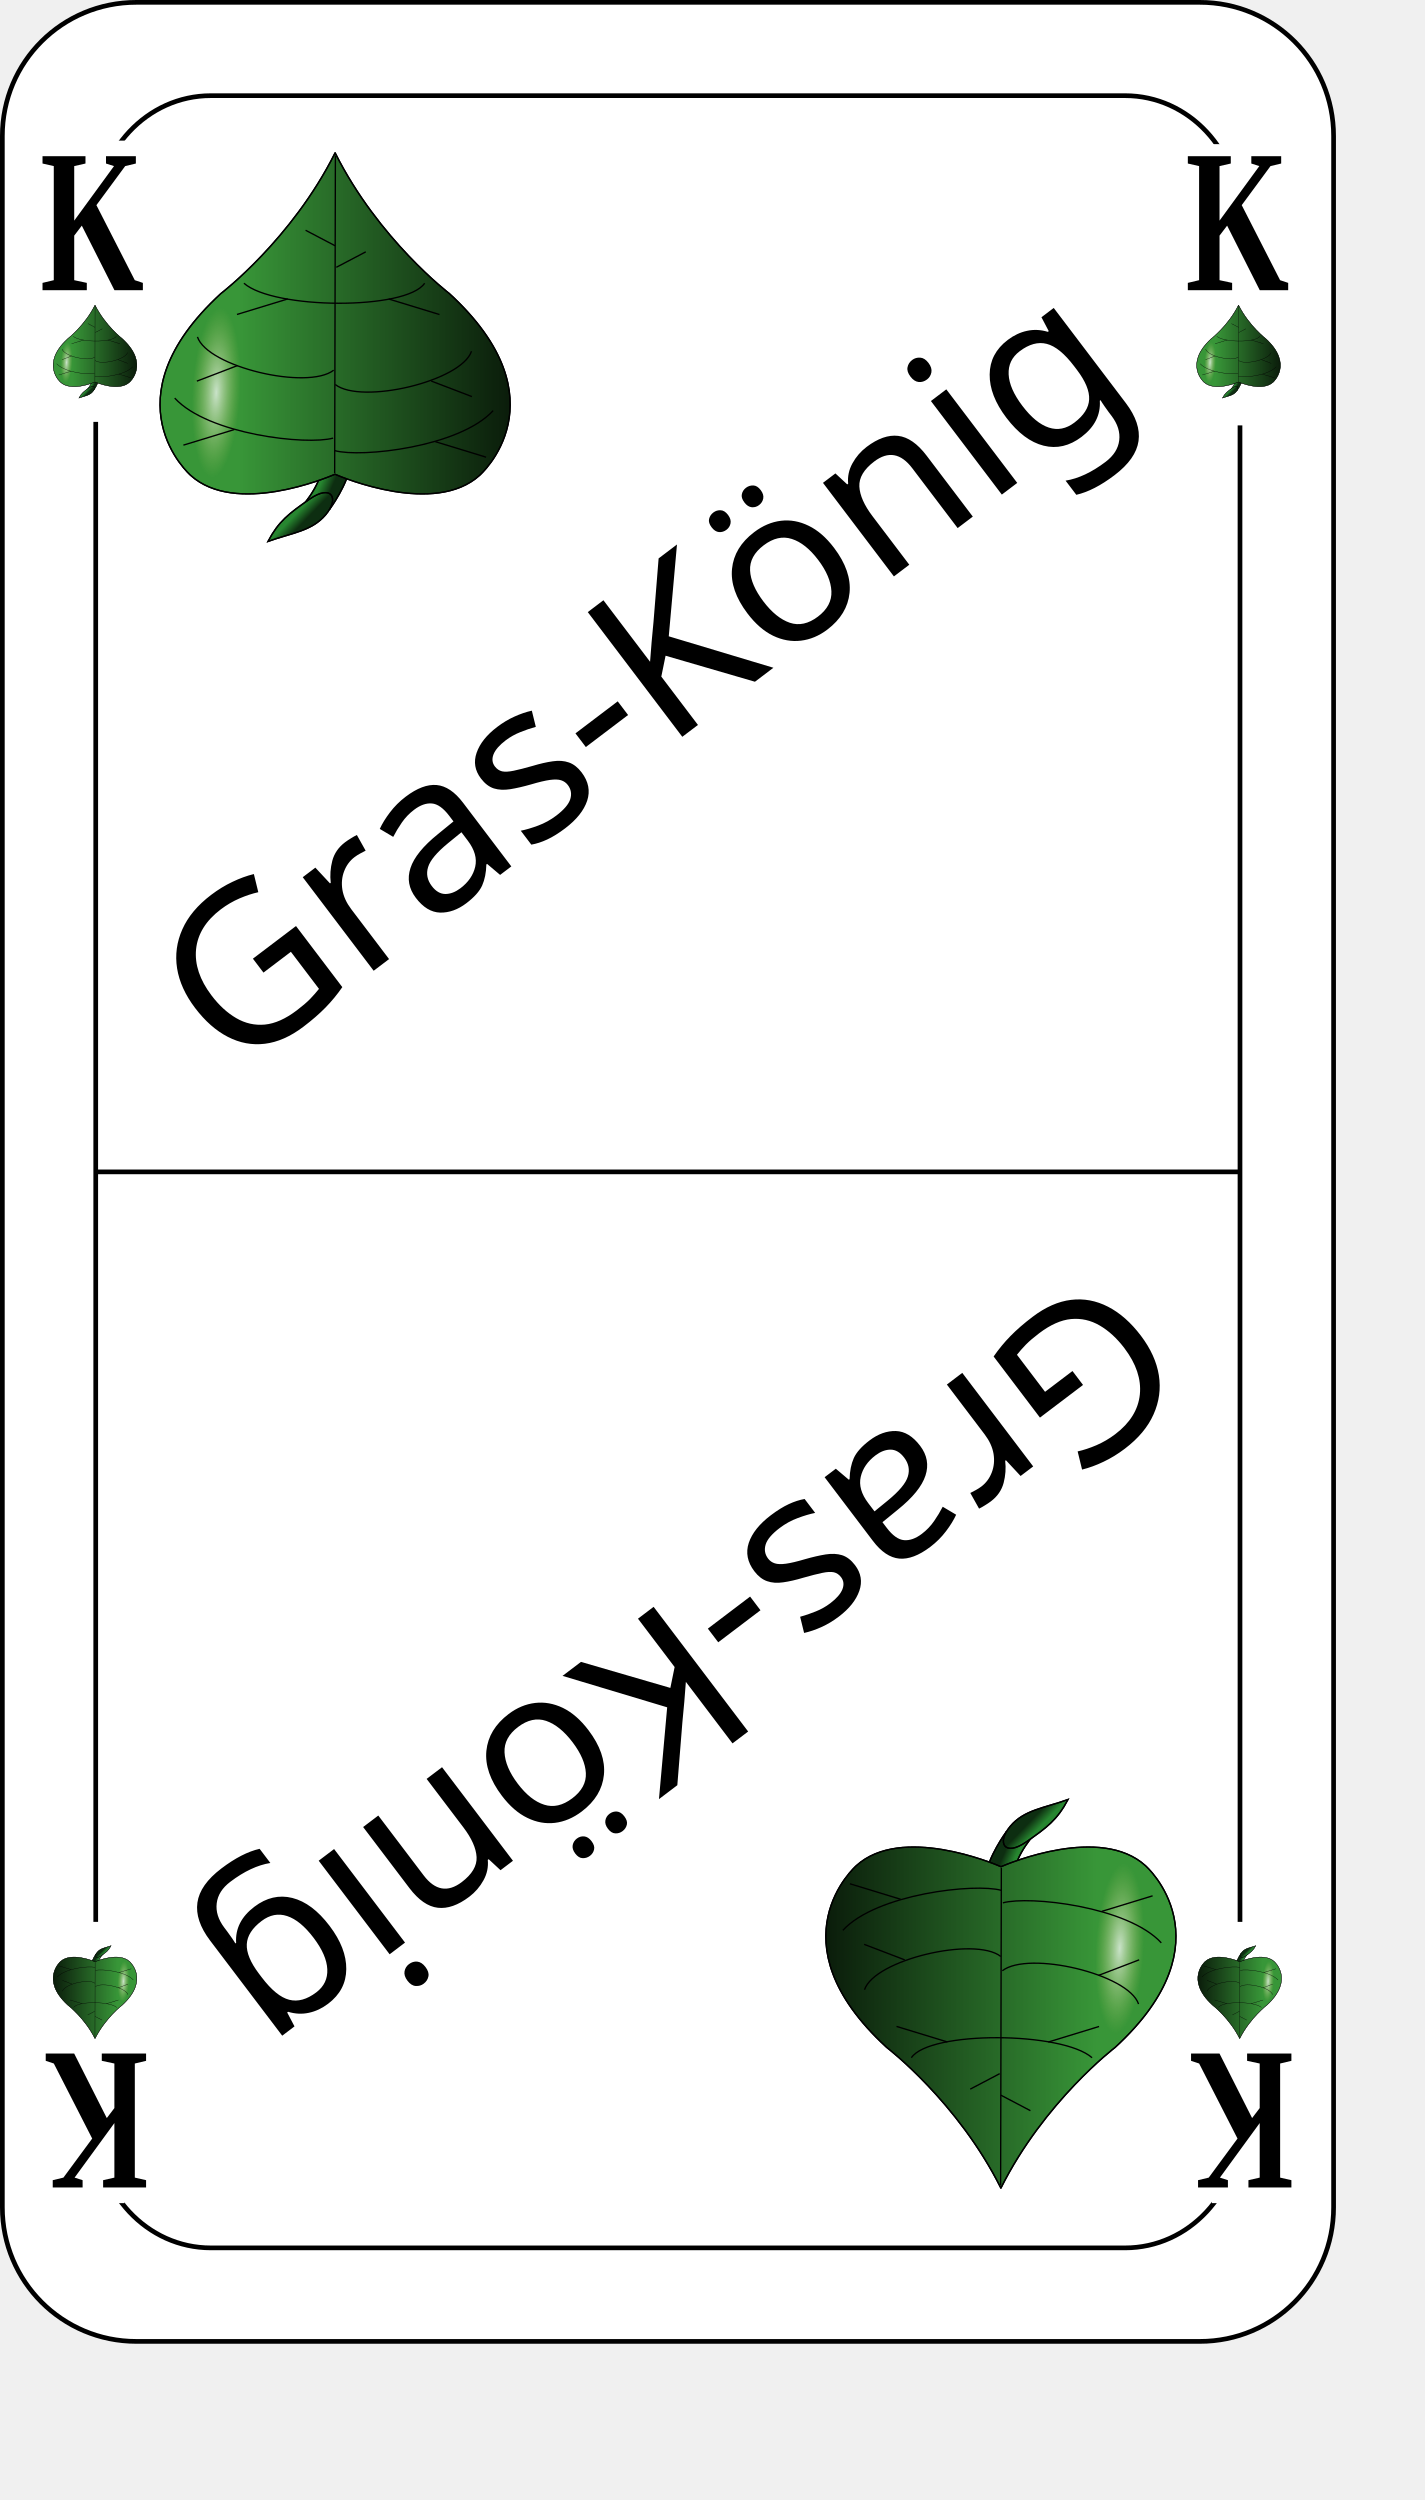
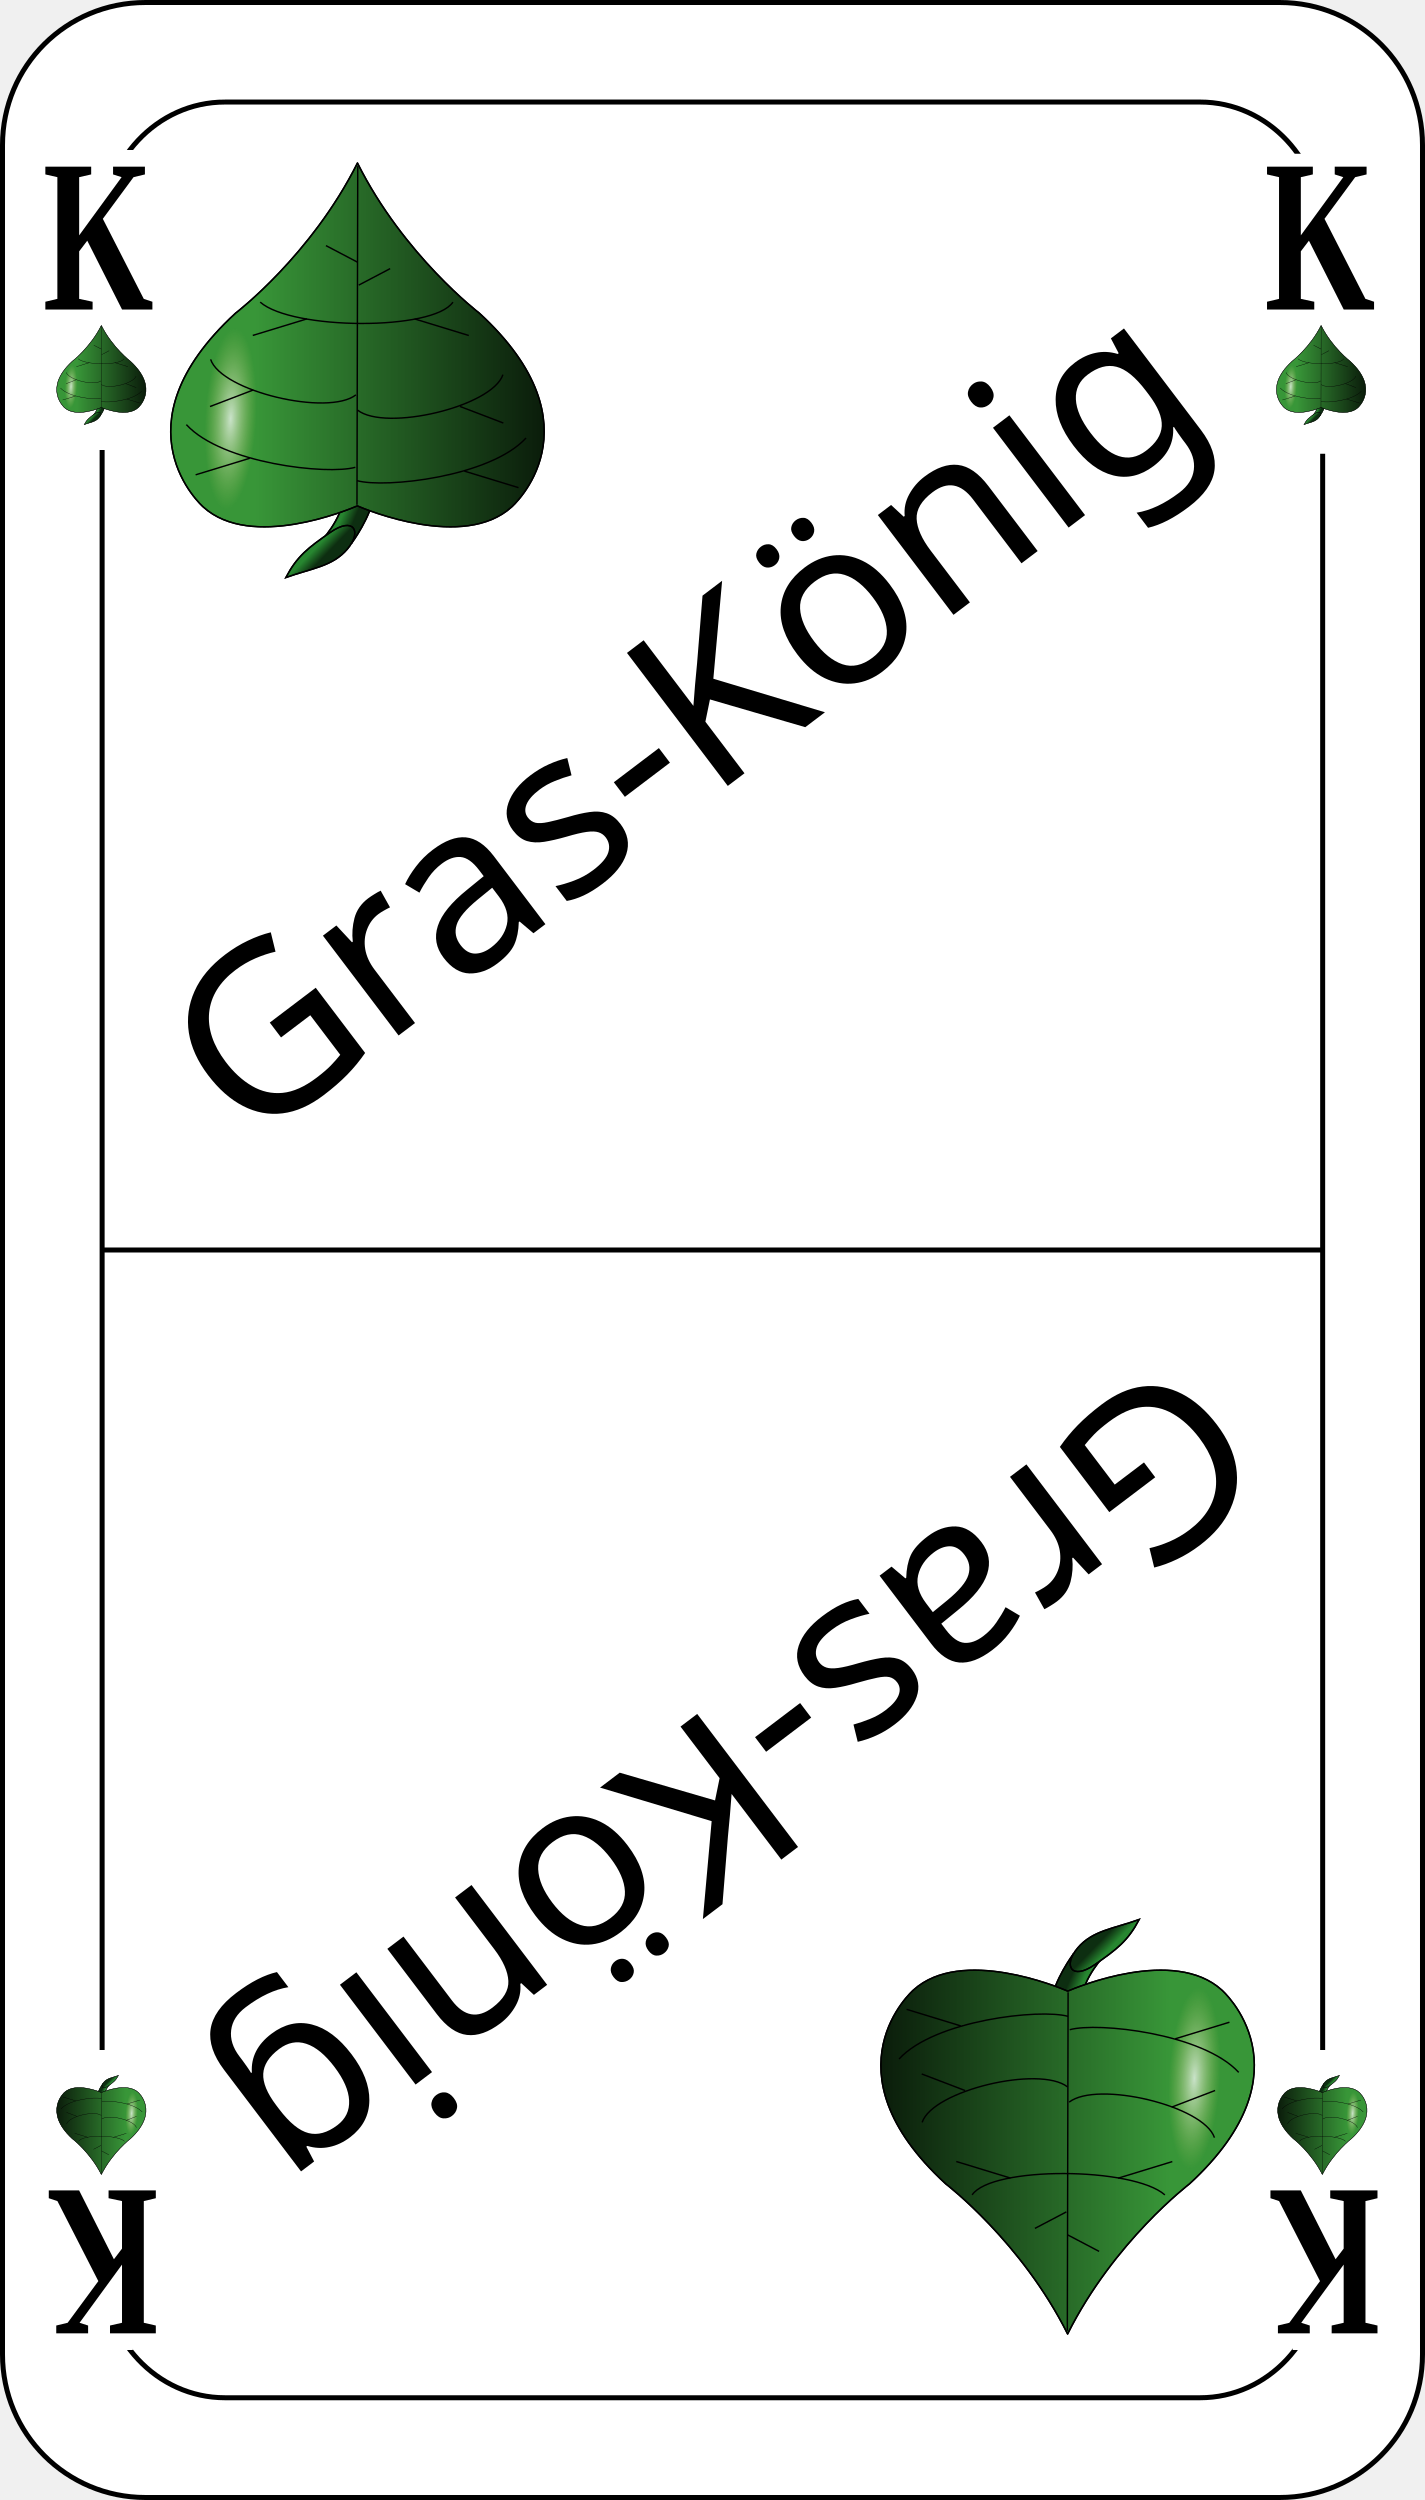
- <svg xmlns="http://www.w3.org/2000/svg" xmlns:xlink="http://www.w3.org/1999/xlink" width="5.7cm" height="10cm" id="svg2">
+ <svg xmlns="http://www.w3.org/2000/svg" xmlns:xlink="http://www.w3.org/1999/xlink" width="5.7cm" height="10cm" id="svg2" version="1.1" viewBox="0 0 201.969 354.331">
  <defs id="defs4">
    <radialGradient gradientUnits="userSpaceOnUse" r="7.799" fy="24.52" fx="24.028" cy="24.52" cx="24.028" id="radialGradient16370" xlink:href="#linearGradient16364" />
    <linearGradient gradientUnits="userSpaceOnUse" y2="52.431" x2="-1.737" y1="52.431" x1="112.339" id="linearGradient5277" xlink:href="#linearGradient5271" />
    <linearGradient id="linearGradient5271">
      <stop id="stop5273" offset="0" style="stop-color:#000000;stop-opacity:1;" />
      <stop id="stop5275" offset="1" style="stop-color:#ff2000;stop-opacity:0;" />
    </linearGradient>
    <linearGradient id="linearGradient16364">
      <stop id="stop16366" offset="0" style="stop-color:#ffffff;stop-opacity:0.731;" />
      <stop id="stop16368" offset="1" style="stop-color:#bcc863;stop-opacity:0;" />
    </linearGradient>
    <linearGradient xlink:href="#linearGradient5271" id="linearGradient7449" gradientUnits="userSpaceOnUse" x1="112.339" y1="52.431" x2="-1.737" y2="52.431" />
    <radialGradient xlink:href="#linearGradient16364" id="radialGradient7451" gradientUnits="userSpaceOnUse" cx="24.028" cy="24.52" fx="24.028" fy="24.52" r="7.799" />
    <linearGradient xlink:href="#linearGradient5271" id="linearGradient7461" gradientUnits="userSpaceOnUse" x1="112.339" y1="52.431" x2="-1.737" y2="52.431" />
    <radialGradient xlink:href="#linearGradient16364" id="radialGradient7463" gradientUnits="userSpaceOnUse" cx="24.028" cy="24.52" fx="24.028" fy="24.52" r="7.799" />
    <linearGradient xlink:href="#linearGradient5271" id="linearGradient7473" gradientUnits="userSpaceOnUse" x1="112.339" y1="52.431" x2="-1.737" y2="52.431" />
    <radialGradient xlink:href="#linearGradient16364" id="radialGradient7475" gradientUnits="userSpaceOnUse" cx="24.028" cy="24.52" fx="24.028" fy="24.52" r="7.799" />
    <linearGradient xlink:href="#linearGradient5271" id="linearGradient7485" gradientUnits="userSpaceOnUse" x1="112.339" y1="52.431" x2="-1.737" y2="52.431" />
    <radialGradient xlink:href="#linearGradient16364" id="radialGradient7487" gradientUnits="userSpaceOnUse" cx="24.028" cy="24.52" fx="24.028" fy="24.52" r="7.799" />
    <linearGradient xlink:href="#linearGradient5271" id="linearGradient7497" gradientUnits="userSpaceOnUse" x1="112.339" y1="52.431" x2="-1.737" y2="52.431" />
    <radialGradient xlink:href="#linearGradient16364" id="radialGradient7499" gradientUnits="userSpaceOnUse" cx="24.028" cy="24.52" fx="24.028" fy="24.52" r="7.799" />
    <linearGradient xlink:href="#linearGradient5271" id="linearGradient7509" gradientUnits="userSpaceOnUse" x1="112.339" y1="52.431" x2="-1.737" y2="52.431" />
    <radialGradient xlink:href="#linearGradient16364" id="radialGradient7511" gradientUnits="userSpaceOnUse" cx="24.028" cy="24.52" fx="24.028" fy="24.52" r="7.799" />
    <linearGradient gradientUnits="userSpaceOnUse" y2="51.436" x2="29.235" y1="51.436" x1="115.75" id="linearGradient17187" xlink:href="#linearGradient17181" />
    <linearGradient id="linearGradient17181">
      <stop id="stop17183" offset="0" style="stop-color:#000000;stop-opacity:1;" />
      <stop id="stop17185" offset="1" style="stop-color:#000000;stop-opacity:0;" />
    </linearGradient>
    <radialGradient gradientUnits="userSpaceOnUse" r="7.799" fy="24.52" fx="24.028" cy="24.52" cx="24.028" id="radialGradient7620" xlink:href="#linearGradient16364" />
    <linearGradient id="linearGradient7614">
      <stop id="stop7616" offset="0" style="stop-color:#ffffff;stop-opacity:0.648;" />
      <stop id="stop7618" offset="1" style="stop-color:#fffff7;stop-opacity:0;" />
    </linearGradient>
    <linearGradient gradientTransform="translate(-11.54497,-5.551373)" gradientUnits="userSpaceOnUse" y2="101.708" x2="56.564" y1="103.703" x1="58.633" id="linearGradient3046" xlink:href="#linearGradient3001" />
    <linearGradient id="linearGradient3001">
      <stop id="stop3003" offset="0" style="stop-color:#000000;stop-opacity:0.653;" />
      <stop id="stop3005" offset="1" style="stop-color:#000000;stop-opacity:0;" />
    </linearGradient>
    <linearGradient gradientTransform="translate(-15.03161,-1.230915)" gradientUnits="userSpaceOnUse" y2="90.734" x2="65.342" y1="91.956" x1="68.162" id="linearGradient3038" xlink:href="#linearGradient3001" />
    <radialGradient xlink:href="#linearGradient16364" id="radialGradient7649" gradientUnits="userSpaceOnUse" cx="24.028" cy="24.52" fx="24.028" fy="24.52" r="7.799" />
  </defs>
  <g id="layer1">
-     <rect style="opacity:1;fill:#ffffff;fill-opacity:1;fill-rule:evenodd;stroke:#000000;stroke-width:0.709;stroke-linecap:butt;stroke-linejoin:round;stroke-miterlimit:4;stroke-dasharray:none;stroke-dashoffset:0;stroke-opacity:1" id="rect1600" width="180.92" height="332.977" x="10.524" y="10.677" />
-     <path style="fill:none;fill-opacity:0.75;fill-rule:evenodd;stroke:#000000;stroke-width:0.709;stroke-linecap:butt;stroke-linejoin:miter;stroke-miterlimit:4;stroke-dasharray:none;stroke-opacity:1" d="M 14.676,177.165 L 187.292,177.165" id="path13403" />
-     <path style="fill:#ffffff;fill-opacity:1;stroke:#000000;stroke-width:0.71;stroke-miterlimit:4;stroke-dasharray:none;stroke-opacity:1" d="M 20.609,0.355 C 9.398,0.355 0.355,9.358 0.355,20.562 L 0.355,333.707 C 0.355,344.911 9.399,353.976 20.609,353.976 L 181.391,353.976 C 192.601,353.976 201.614,344.911 201.614,333.707 L 201.614,20.562 C 201.614,9.358 192.601,0.355 181.391,0.355 L 20.609,0.355 z M 31.879,14.463 L 170.09,14.463 C 179.726,14.463 187.464,22.765 187.464,33.074 L 187.464,321.226 C 187.464,331.535 179.726,339.837 170.09,339.837 L 31.879,339.837 C 22.243,339.837 14.473,331.535 14.473,321.226 L 14.473,33.074 C 14.473,22.765 22.243,14.463 31.879,14.463 z " id="path2586" />
-     <rect style="opacity:1;fill:#ffffff;fill-opacity:1;fill-rule:evenodd;stroke:none;stroke-width:0.354;stroke-linecap:butt;stroke-linejoin:round;stroke-miterlimit:4;stroke-dasharray:none;stroke-dashoffset:0;stroke-opacity:1" id="rect10676" width="7.384" height="42.52" x="11.792" y="21.26" />
-     <text xml:space="preserve" style="font-size:24.976px;font-style:normal;font-variant:normal;font-weight:bold;font-stretch:normal;text-align:start;line-height:125%;writing-mode:lr-tb;text-anchor:start;fill:#000000;fill-opacity:1;stroke:none;stroke-width:1px;stroke-linecap:butt;stroke-linejoin:miter;stroke-opacity:1;font-family:Times New Roman" x="7.542" y="35.406" id="text4099" transform="scale(0.807085,1.239027)">
-       <tspan id="tspan4101" x="7.542" y="35.406">K</tspan>
-     </text>
-     <use x="0" y="0" xlink:href="#rect10676" id="use4103" transform="translate(170.7122,0.531494)" width="201.968" height="354.331" />
-     <use x="0" y="0" xlink:href="#text4099" id="use4105" transform="translate(173.15,-1.868741e-4)" width="201.968" height="354.331" />
-     <use x="0" y="0" xlink:href="#rect10676" id="use4107" transform="translate(-0.351984,269.2913)" width="201.968" height="354.331" />
-     <use x="0" y="0" xlink:href="#rect10676" id="use4109" transform="translate(171.4162,269.2913)" width="201.968" height="354.331" />
-     <use x="0" y="0" xlink:href="#text4099" id="use4111" transform="matrix(-1,-1.534146e-17,1.534146e-17,-1,201.6628,354.3241)" width="201.968" height="354.331" />
-     <use x="0" y="0" xlink:href="#use4111" id="use4113" transform="translate(-173.15,-2.389310e-7)" width="201.968" height="354.331" />
-     <text xml:space="preserve" style="font-size:33.129px;font-style:normal;font-variant:normal;font-weight:normal;font-stretch:normal;text-align:start;line-height:125%;writing-mode:lr-tb;text-anchor:start;fill:#000000;fill-opacity:1;stroke:none;stroke-width:1px;stroke-linecap:butt;stroke-linejoin:miter;stroke-opacity:1;font-family:Amazone BT" x="-70.567" y="151.083" id="text9839" transform="matrix(0.796918,-0.604087,0.604087,0.796918,0,0)">
-       <tspan x="-70.567" y="151.083" id="tspan1847">Gras-König</tspan>
-     </text>
-     <use x="0" y="0" xlink:href="#text9839" id="use9843" transform="matrix(-1,1.091493e-15,-1.709897e-15,-1,201.9685,354.3118)" width="201.968" height="354.331" />
    <g id="g7626" transform="translate(-168.4201,9.194399)">
-       <path id="path3094" d="M 50.9,84.226 C 50.343,90.481 44.895,95.933 44.895,95.933 L 52.677,96.094 C 52.677,96.094 57.535,89.518 58.117,84.226 L 50.9,84.226 z " style="fill:#278630;fill-opacity:1;fill-rule:evenodd;stroke:#000000;stroke-width:0.354;stroke-linecap:butt;stroke-linejoin:miter;stroke-miterlimit:4;stroke-dasharray:none;stroke-opacity:1;display:inline" />
-       <path id="path2932" d="M 50.904,84.236 C 50.347,90.49 44.899,95.943 44.899,95.943 L 52.681,96.103 C 52.681,96.103 57.539,89.528 58.121,84.236 L 50.904,84.236 z " style="fill:url(#linearGradient3038);fill-opacity:1;fill-rule:evenodd;stroke:#000000;stroke-width:0.354;stroke-linecap:butt;stroke-linejoin:miter;stroke-miterlimit:4;stroke-dasharray:none;stroke-opacity:1;display:inline" />
-       <path id="rect4610" d="M 54.083,3.437 C 42.829,25.947 24.371,40.036 24.371,40.036 C -5.829,67.797 16.497,87.306 16.497,87.306 C 28.141,97.876 51.886,87.965 54.056,87.032 C 56.163,87.94 80.008,97.891 91.67,87.306 C 91.67,87.306 113.996,67.797 83.796,40.036 C 83.796,40.036 65.338,25.947 54.083,3.437 z " style="fill:#389638;fill-opacity:1;fill-rule:evenodd;stroke:#000000;stroke-width:0.354;stroke-linecap:butt;stroke-linejoin:round;stroke-miterlimit:4;stroke-dasharray:none;stroke-dashoffset:0;stroke-opacity:1" />
-       <path transform="matrix(-0.127479,2.831724,-0.800953,1.917812e-2,45.8686,-2.724611)" d="M 31.826 24.52 A 7.799 7.799 0 1 1  16.229,24.52 A 7.799 7.799 0 1 1  31.826 24.52 z" id="path16362" style="opacity:1;fill:url(#radialGradient7649);fill-opacity:1;fill-rule:evenodd;stroke:none;stroke-width:0.235;stroke-linecap:butt;stroke-linejoin:round;stroke-miterlimit:4;stroke-dasharray:none;stroke-dashoffset:0;stroke-opacity:1" />
-       <path id="path4596" d="M 30.367,37.343 C 38.076,44.165 72.586,44.404 77.358,37.343" style="fill:none;fill-opacity:0.75;fill-rule:evenodd;stroke:#000000;stroke-width:0.354;stroke-linecap:butt;stroke-linejoin:miter;stroke-miterlimit:4;stroke-dasharray:none;stroke-opacity:1" />
-       <path id="path6947" d="M 28.552,45.465 L 41.775,41.422" style="fill:none;fill-opacity:0.75;fill-rule:evenodd;stroke:#000000;stroke-width:0.354;stroke-linecap:butt;stroke-linejoin:miter;stroke-miterlimit:4;stroke-dasharray:none;stroke-opacity:1" />
-       <path id="path7685" d="M 81.225,45.485 L 68.003,41.441" style="fill:none;fill-opacity:0.75;fill-rule:evenodd;stroke:#000000;stroke-width:0.354;stroke-linecap:butt;stroke-linejoin:miter;stroke-miterlimit:4;stroke-dasharray:none;stroke-opacity:1" />
-       <path id="path9272" d="M 54.061,27.592 L 46.396,23.566" style="fill:none;fill-opacity:0.75;fill-rule:evenodd;stroke:#000000;stroke-width:0.354;stroke-linecap:butt;stroke-linejoin:miter;stroke-miterlimit:4;stroke-dasharray:none;stroke-opacity:1" />
-       <path id="path10000" d="M 54.386,33.2 L 62.051,29.175" style="fill:none;fill-opacity:0.75;fill-rule:evenodd;stroke:#000000;stroke-width:0.354;stroke-linecap:butt;stroke-linejoin:miter;stroke-miterlimit:4;stroke-dasharray:none;stroke-opacity:1" />
-       <path id="path3100" d="M 36.612,104.496 C 42.867,102.251 48.026,101.823 51.644,97.528 C 55.272,93.218 53.142,89.547 47.496,93.457 C 42.059,97.222 39.377,99.258 36.612,104.496 z " style="fill:#278630;fill-opacity:1;fill-rule:evenodd;stroke:#000000;stroke-width:0.354;stroke-linecap:butt;stroke-linejoin:miter;stroke-miterlimit:4;stroke-dasharray:none;stroke-opacity:1;display:inline" />
-       <path id="path10010" d="M 54.149,4.212 L 53.96,86.755" style="fill:none;fill-opacity:0.75;fill-rule:evenodd;stroke:#000000;stroke-width:0.354;stroke-linecap:butt;stroke-linejoin:miter;stroke-miterlimit:4;stroke-dasharray:none;stroke-opacity:1" />
-       <path id="path10016" d="M 54.115,63.684 C 60.892,68.968 86.946,62.844 89.547,55.025" style="fill:none;fill-opacity:0.75;fill-rule:evenodd;stroke:#000000;stroke-width:0.354;stroke-linecap:butt;stroke-linejoin:miter;stroke-miterlimit:4;stroke-dasharray:none;stroke-opacity:1" />
+       <path id="path3094" d="m 50.9,84.226 c -0.557,6.255 -6.005,11.707 -6.005,11.707 l 7.782,0.16 c 0,0 4.858,-6.575 5.44,-11.868 z" style="display:inline;fill:#278630;fill-opacity:1;fill-rule:evenodd;stroke:#000000;stroke-width:0.354;stroke-linecap:butt;stroke-linejoin:miter;stroke-miterlimit:4;stroke-dasharray:none;stroke-opacity:1" />
+       <path id="path2932" d="m 50.904,84.236 c -0.557,6.255 -6.005,11.707 -6.005,11.707 l 7.782,0.16 c 0,0 4.858,-6.575 5.44,-11.868 z" style="display:inline;fill:url(#linearGradient3038);fill-opacity:1;fill-rule:evenodd;stroke:#000000;stroke-width:0.354;stroke-linecap:butt;stroke-linejoin:miter;stroke-miterlimit:4;stroke-dasharray:none;stroke-opacity:1" />
+       <path id="rect4610" d="M 54.083,3.437 C 42.829,25.947 24.371,40.036 24.371,40.036 c -30.2,27.762 -7.874,47.271 -7.874,47.271 11.644,10.569 35.389,0.659 37.559,-0.274 2.108,0.907 25.953,10.859 37.614,0.274 0,0 22.326,-19.509 -7.874,-47.271 0,0 -18.458,-14.089 -29.712,-36.599 z" style="fill:#389638;fill-opacity:1;fill-rule:evenodd;stroke:#000000;stroke-width:0.354;stroke-linecap:butt;stroke-linejoin:round;stroke-miterlimit:4;stroke-dasharray:none;stroke-dashoffset:0;stroke-opacity:1" />
+       <circle transform="matrix(-0.127479,2.831724,-0.800953,0.01917812,45.8686,-2.724611)" id="path16362" style="opacity:1;fill:url(#radialGradient7649);fill-opacity:1;fill-rule:evenodd;stroke:none;stroke-width:0.235;stroke-linecap:butt;stroke-linejoin:round;stroke-miterlimit:4;stroke-dasharray:none;stroke-dashoffset:0;stroke-opacity:1" cx="24.028" cy="24.52" r="7.799" />
+       <path id="path4596" d="m 30.367,37.343 c 7.71,6.822 42.219,7.06 46.991,0" style="fill:none;fill-opacity:0.75;fill-rule:evenodd;stroke:#000000;stroke-width:0.354;stroke-linecap:butt;stroke-linejoin:miter;stroke-miterlimit:4;stroke-dasharray:none;stroke-opacity:1" />
+       <path id="path6947" d="m 28.552,45.465 13.223,-4.043" style="fill:none;fill-opacity:0.75;fill-rule:evenodd;stroke:#000000;stroke-width:0.354;stroke-linecap:butt;stroke-linejoin:miter;stroke-miterlimit:4;stroke-dasharray:none;stroke-opacity:1" />
+       <path id="path7685" d="M 81.225,45.485 68.003,41.441" style="fill:none;fill-opacity:0.75;fill-rule:evenodd;stroke:#000000;stroke-width:0.354;stroke-linecap:butt;stroke-linejoin:miter;stroke-miterlimit:4;stroke-dasharray:none;stroke-opacity:1" />
+       <path id="path9272" d="M 54.061,27.592 46.396,23.566" style="fill:none;fill-opacity:0.75;fill-rule:evenodd;stroke:#000000;stroke-width:0.354;stroke-linecap:butt;stroke-linejoin:miter;stroke-miterlimit:4;stroke-dasharray:none;stroke-opacity:1" />
+       <path id="path10000" d="m 54.386,33.2 7.665,-4.026" style="fill:none;fill-opacity:0.75;fill-rule:evenodd;stroke:#000000;stroke-width:0.354;stroke-linecap:butt;stroke-linejoin:miter;stroke-miterlimit:4;stroke-dasharray:none;stroke-opacity:1" />
+       <path id="path3100" d="m 36.612,104.496 c 6.255,-2.245 11.414,-2.674 15.031,-6.969 3.629,-4.309 1.499,-7.98 -4.148,-4.07 -5.436,3.765 -8.119,5.8 -10.883,11.039 z" style="display:inline;fill:#278630;fill-opacity:1;fill-rule:evenodd;stroke:#000000;stroke-width:0.354;stroke-linecap:butt;stroke-linejoin:miter;stroke-miterlimit:4;stroke-dasharray:none;stroke-opacity:1" />
+       <path id="path10010" d="M 54.149,4.212 53.96,86.755" style="fill:none;fill-opacity:0.75;fill-rule:evenodd;stroke:#000000;stroke-width:0.354;stroke-linecap:butt;stroke-linejoin:miter;stroke-miterlimit:4;stroke-dasharray:none;stroke-opacity:1" />
+       <path id="path10016" d="m 54.115,63.684 c 6.777,5.284 32.831,-0.84 35.431,-8.659" style="fill:none;fill-opacity:0.75;fill-rule:evenodd;stroke:#000000;stroke-width:0.354;stroke-linecap:butt;stroke-linejoin:miter;stroke-miterlimit:4;stroke-dasharray:none;stroke-opacity:1" />
      <path id="path10018" d="M 53.981,80.876 C 60.782,82.779 86.45,79.991 95.18,70.471" style="fill:none;fill-opacity:0.75;fill-rule:evenodd;stroke:#000000;stroke-width:0.354;stroke-linecap:butt;stroke-linejoin:miter;stroke-miterlimit:4;stroke-dasharray:none;stroke-opacity:1" />
      <path id="path10020" d="M 53.704,59.956 C 46.926,65.24 20.873,59.116 18.272,51.297" style="fill:none;fill-opacity:0.75;fill-rule:evenodd;stroke:#000000;stroke-width:0.354;stroke-linecap:butt;stroke-linejoin:miter;stroke-miterlimit:4;stroke-dasharray:none;stroke-opacity:1" />
      <path id="path10022" d="M 53.561,77.617 C 46.759,79.52 21.092,76.732 12.361,67.212" style="fill:none;fill-opacity:0.75;fill-rule:evenodd;stroke:#000000;stroke-width:0.354;stroke-linecap:butt;stroke-linejoin:miter;stroke-miterlimit:4;stroke-dasharray:none;stroke-opacity:1" />
-       <path id="path10024" d="M 18.122,62.8 L 28.694,58.756" style="fill:none;fill-opacity:0.75;fill-rule:evenodd;stroke:#000000;stroke-width:0.354;stroke-linecap:butt;stroke-linejoin:miter;stroke-miterlimit:4;stroke-dasharray:none;stroke-opacity:1" />
-       <path id="path10028" d="M 14.621,79.447 L 27.843,75.404" style="fill:none;fill-opacity:0.75;fill-rule:evenodd;stroke:#000000;stroke-width:0.354;stroke-linecap:butt;stroke-linejoin:miter;stroke-miterlimit:4;stroke-dasharray:none;stroke-opacity:1" />
-       <path id="path10030" d="M 93.351,82.585 L 80.129,78.542" style="fill:none;fill-opacity:0.75;fill-rule:evenodd;stroke:#000000;stroke-width:0.354;stroke-linecap:butt;stroke-linejoin:miter;stroke-miterlimit:4;stroke-dasharray:none;stroke-opacity:1" />
-       <path id="path10032" d="M 89.649,66.827 L 79.077,62.784" style="fill:none;fill-opacity:0.75;fill-rule:evenodd;stroke:#000000;stroke-width:0.354;stroke-linecap:butt;stroke-linejoin:miter;stroke-miterlimit:4;stroke-dasharray:none;stroke-opacity:1" />
-       <path id="path2936" d="M 36.607,104.501 C 42.862,102.256 48.021,101.827 51.638,97.532 C 55.267,93.223 53.137,89.552 47.491,93.462 C 42.054,97.227 39.372,99.262 36.607,104.501 z " style="fill:url(#linearGradient3046);fill-opacity:1;fill-rule:evenodd;stroke:#000000;stroke-width:0.354;stroke-linecap:butt;stroke-linejoin:miter;stroke-miterlimit:4;stroke-dasharray:none;stroke-opacity:1;display:inline" />
-       <path id="path17179" d="M 54.071,3.419 C 42.816,25.929 24.358,40.018 24.358,40.018 C -5.842,67.78 16.484,87.289 16.484,87.289 C 28.129,97.858 51.874,87.948 54.043,87.014 C 56.151,87.922 79.996,97.874 91.657,87.289 C 91.657,87.289 113.983,67.78 83.783,40.018 C 83.783,40.018 65.325,25.929 54.071,3.419 z " style="fill:url(#linearGradient17187);fill-opacity:1;fill-rule:evenodd;stroke:#000000;stroke-width:0.354;stroke-linecap:butt;stroke-linejoin:round;stroke-miterlimit:4;stroke-dasharray:none;stroke-dashoffset:0;stroke-opacity:1" />
+       <path id="path10024" d="M 18.122,62.8 28.694,58.756" style="fill:none;fill-opacity:0.75;fill-rule:evenodd;stroke:#000000;stroke-width:0.354;stroke-linecap:butt;stroke-linejoin:miter;stroke-miterlimit:4;stroke-dasharray:none;stroke-opacity:1" />
+       <path id="path10028" d="m 14.621,79.447 13.223,-4.043" style="fill:none;fill-opacity:0.75;fill-rule:evenodd;stroke:#000000;stroke-width:0.354;stroke-linecap:butt;stroke-linejoin:miter;stroke-miterlimit:4;stroke-dasharray:none;stroke-opacity:1" />
+       <path id="path10030" d="M 93.351,82.585 80.129,78.542" style="fill:none;fill-opacity:0.75;fill-rule:evenodd;stroke:#000000;stroke-width:0.354;stroke-linecap:butt;stroke-linejoin:miter;stroke-miterlimit:4;stroke-dasharray:none;stroke-opacity:1" />
+       <path id="path10032" d="M 89.649,66.827 79.077,62.784" style="fill:none;fill-opacity:0.75;fill-rule:evenodd;stroke:#000000;stroke-width:0.354;stroke-linecap:butt;stroke-linejoin:miter;stroke-miterlimit:4;stroke-dasharray:none;stroke-opacity:1" />
+       <path id="path2936" d="m 36.607,104.501 c 6.255,-2.245 11.414,-2.674 15.031,-6.969 3.629,-4.309 1.499,-7.98 -4.148,-4.07 -5.436,3.765 -8.119,5.8 -10.883,11.039 z" style="display:inline;fill:url(#linearGradient3046);fill-opacity:1;fill-rule:evenodd;stroke:#000000;stroke-width:0.354;stroke-linecap:butt;stroke-linejoin:miter;stroke-miterlimit:4;stroke-dasharray:none;stroke-opacity:1" />
+       <path id="path17179" d="M 54.071,3.419 C 42.816,25.929 24.358,40.018 24.358,40.018 c -30.2,27.762 -7.874,47.271 -7.874,47.271 11.644,10.569 35.389,0.659 37.559,-0.274 2.108,0.907 25.953,10.859 37.614,0.274 0,0 22.326,-19.509 -7.874,-47.271 0,0 -18.458,-14.089 -29.712,-36.599 z" style="fill:url(#linearGradient17187);fill-opacity:1;fill-rule:evenodd;stroke:#000000;stroke-width:0.354;stroke-linecap:butt;stroke-linejoin:round;stroke-miterlimit:4;stroke-dasharray:none;stroke-dashoffset:0;stroke-opacity:1" />
    </g>
-     <use x="0" y="0" xlink:href="#g7626" id="use7651" transform="matrix(0.581317,0,0,0.581317,117.1323,15.76675)" width="201.968" height="354.331" />
-     <use x="0" y="0" xlink:href="#g7626" id="use7653" transform="matrix(0.138986,0,0,0.138986,30.25612,44.37166)" width="201.968" height="354.331" />
-     <use x="0" y="0" xlink:href="#use7653" id="use7809" transform="translate(172.878,-2.089830e-6)" width="201.968" height="354.331" />
-     <use x="0" y="0" xlink:href="#use7653" id="use7811" transform="matrix(-1,7.434916e-17,-7.434916e-17,-1,28.72806,354.33)" width="201.968" height="354.331" />
-     <use x="0" y="0" xlink:href="#use7653" id="use7813" transform="matrix(-1,0,0,-1,201.7832,354.33)" width="201.968" height="354.331" />
-     <use x="0" y="0" xlink:href="#use7651" id="use7817" transform="matrix(-1,1.202245e-16,-1.202245e-16,-1,201.9786,353.9081)" width="201.968" height="354.331" />
+     <g id="g1">
+       <rect style="opacity:1;fill:#ffffff;fill-opacity:1;fill-rule:evenodd;stroke:#000000;stroke-width:0.709;stroke-linecap:butt;stroke-linejoin:round;stroke-miterlimit:4;stroke-dasharray:none;stroke-dashoffset:0;stroke-opacity:1" id="rect1600" width="180.92" height="332.977" x="10.524" y="10.677" />
+       <path style="fill:none;fill-opacity:0.75;fill-rule:evenodd;stroke:#000000;stroke-width:0.709;stroke-linecap:butt;stroke-linejoin:miter;stroke-miterlimit:4;stroke-dasharray:none;stroke-opacity:1" d="M 14.676,177.165 H 187.292" id="path13403" />
+       <path style="fill:#ffffff;fill-opacity:1;stroke:#000000;stroke-width:0.71;stroke-miterlimit:4;stroke-dasharray:none;stroke-opacity:1" d="M 20.609,0.355 C 9.398,0.355 0.355,9.358 0.355,20.562 V 333.707 c 0,11.204 9.044,20.269 20.254,20.269 H 181.391 c 11.211,0 20.223,-9.065 20.223,-20.269 V 20.562 C 201.614,9.358 192.601,0.355 181.391,0.355 Z M 31.879,14.463 H 170.09 c 9.636,0 17.374,8.302 17.374,18.612 V 321.226 c 10e-6,10.309 -7.738,18.612 -17.374,18.612 H 31.879 c -9.636,0 -17.405,-8.302 -17.405,-18.612 V 33.074 c 0,-10.309 7.769,-18.612 17.405,-18.612 z" id="path2586" />
+       <rect style="opacity:1;fill:#ffffff;fill-opacity:1;fill-rule:evenodd;stroke:none;stroke-width:0.354;stroke-linecap:butt;stroke-linejoin:round;stroke-miterlimit:4;stroke-dasharray:none;stroke-dashoffset:0;stroke-opacity:1" id="rect10676" width="7.384" height="42.52" x="11.792" y="21.26" />
+       <text xml:space="preserve" style="font-style:normal;font-variant:normal;font-weight:bold;font-stretch:normal;line-height:0%;font-family:'Times New Roman';text-align:start;writing-mode:lr-tb;text-anchor:start;fill:#000000;fill-opacity:1;stroke:none;stroke-width:1px;stroke-linecap:butt;stroke-linejoin:miter;stroke-opacity:1" x="7.542" y="35.406" id="text4099" transform="scale(0.807085,1.239027)">
+         <tspan id="tspan4101" x="7.542" y="35.406" style="font-size:24.976px;line-height:1.25">K</tspan>
+       </text>
+       <use x="0" y="0" xlink:href="#rect10676" id="use4103" transform="translate(170.7122,0.531494)" width="201.968" height="354.331" />
+       <use x="0" y="0" xlink:href="#text4099" id="use4105" transform="translate(173.15,-1.868741e-4)" width="201.968" height="354.331" />
+       <use x="0" y="0" xlink:href="#rect10676" id="use4107" transform="translate(-0.351984,269.2913)" width="201.968" height="354.331" />
+       <use x="0" y="0" xlink:href="#rect10676" id="use4109" transform="translate(171.4162,269.2913)" width="201.968" height="354.331" />
+       <use x="0" y="0" xlink:href="#text4099" id="use4111" transform="rotate(-180,100.8314,177.162)" width="201.968" height="354.331" />
+       <use x="0" y="0" xlink:href="#use4111" id="use4113" transform="translate(-173.15)" width="201.968" height="354.331" />
+       <text xml:space="preserve" style="font-style:normal;font-variant:normal;font-weight:normal;font-stretch:normal;line-height:0%;font-family:'Amazone BT';text-align:start;writing-mode:lr-tb;text-anchor:start;fill:#000000;fill-opacity:1;stroke:none;stroke-width:1px;stroke-linecap:butt;stroke-linejoin:miter;stroke-opacity:1" x="-70.567" y="151.083" id="text9839" transform="rotate(-37.16318)">
+         <tspan x="-70.567" y="151.083" id="tspan1847" style="font-size:33.129px;line-height:1.25">Gras-König</tspan>
+       </text>
+       <use x="0" y="0" xlink:href="#text9839" id="use9843" transform="rotate(180,100.9843,177.1559)" width="201.968" height="354.331" />
+       <use x="0" y="0" xlink:href="#g7626" id="use7651" transform="matrix(0.581317,0,0,0.581317,117.1323,15.76675)" width="201.968" height="354.331" />
+       <use x="0" y="0" xlink:href="#g7626" id="use7653" transform="matrix(0.138986,0,0,0.138986,30.25612,44.37166)" width="201.968" height="354.331" />
+       <use x="0" y="0" xlink:href="#use7653" id="use7809" transform="translate(172.878)" width="201.968" height="354.331" />
+       <use x="0" y="0" xlink:href="#use7653" id="use7811" transform="rotate(180,14.36403,177.165)" width="201.968" height="354.331" />
+       <use x="0" y="0" xlink:href="#use7653" id="use7813" transform="rotate(180,100.8916,177.165)" width="201.968" height="354.331" />
+       <use x="0" y="0" xlink:href="#use7651" id="use7817" transform="rotate(180,100.9893,176.954)" width="201.968" height="354.331" />
+     </g>
  </g>
</svg>
